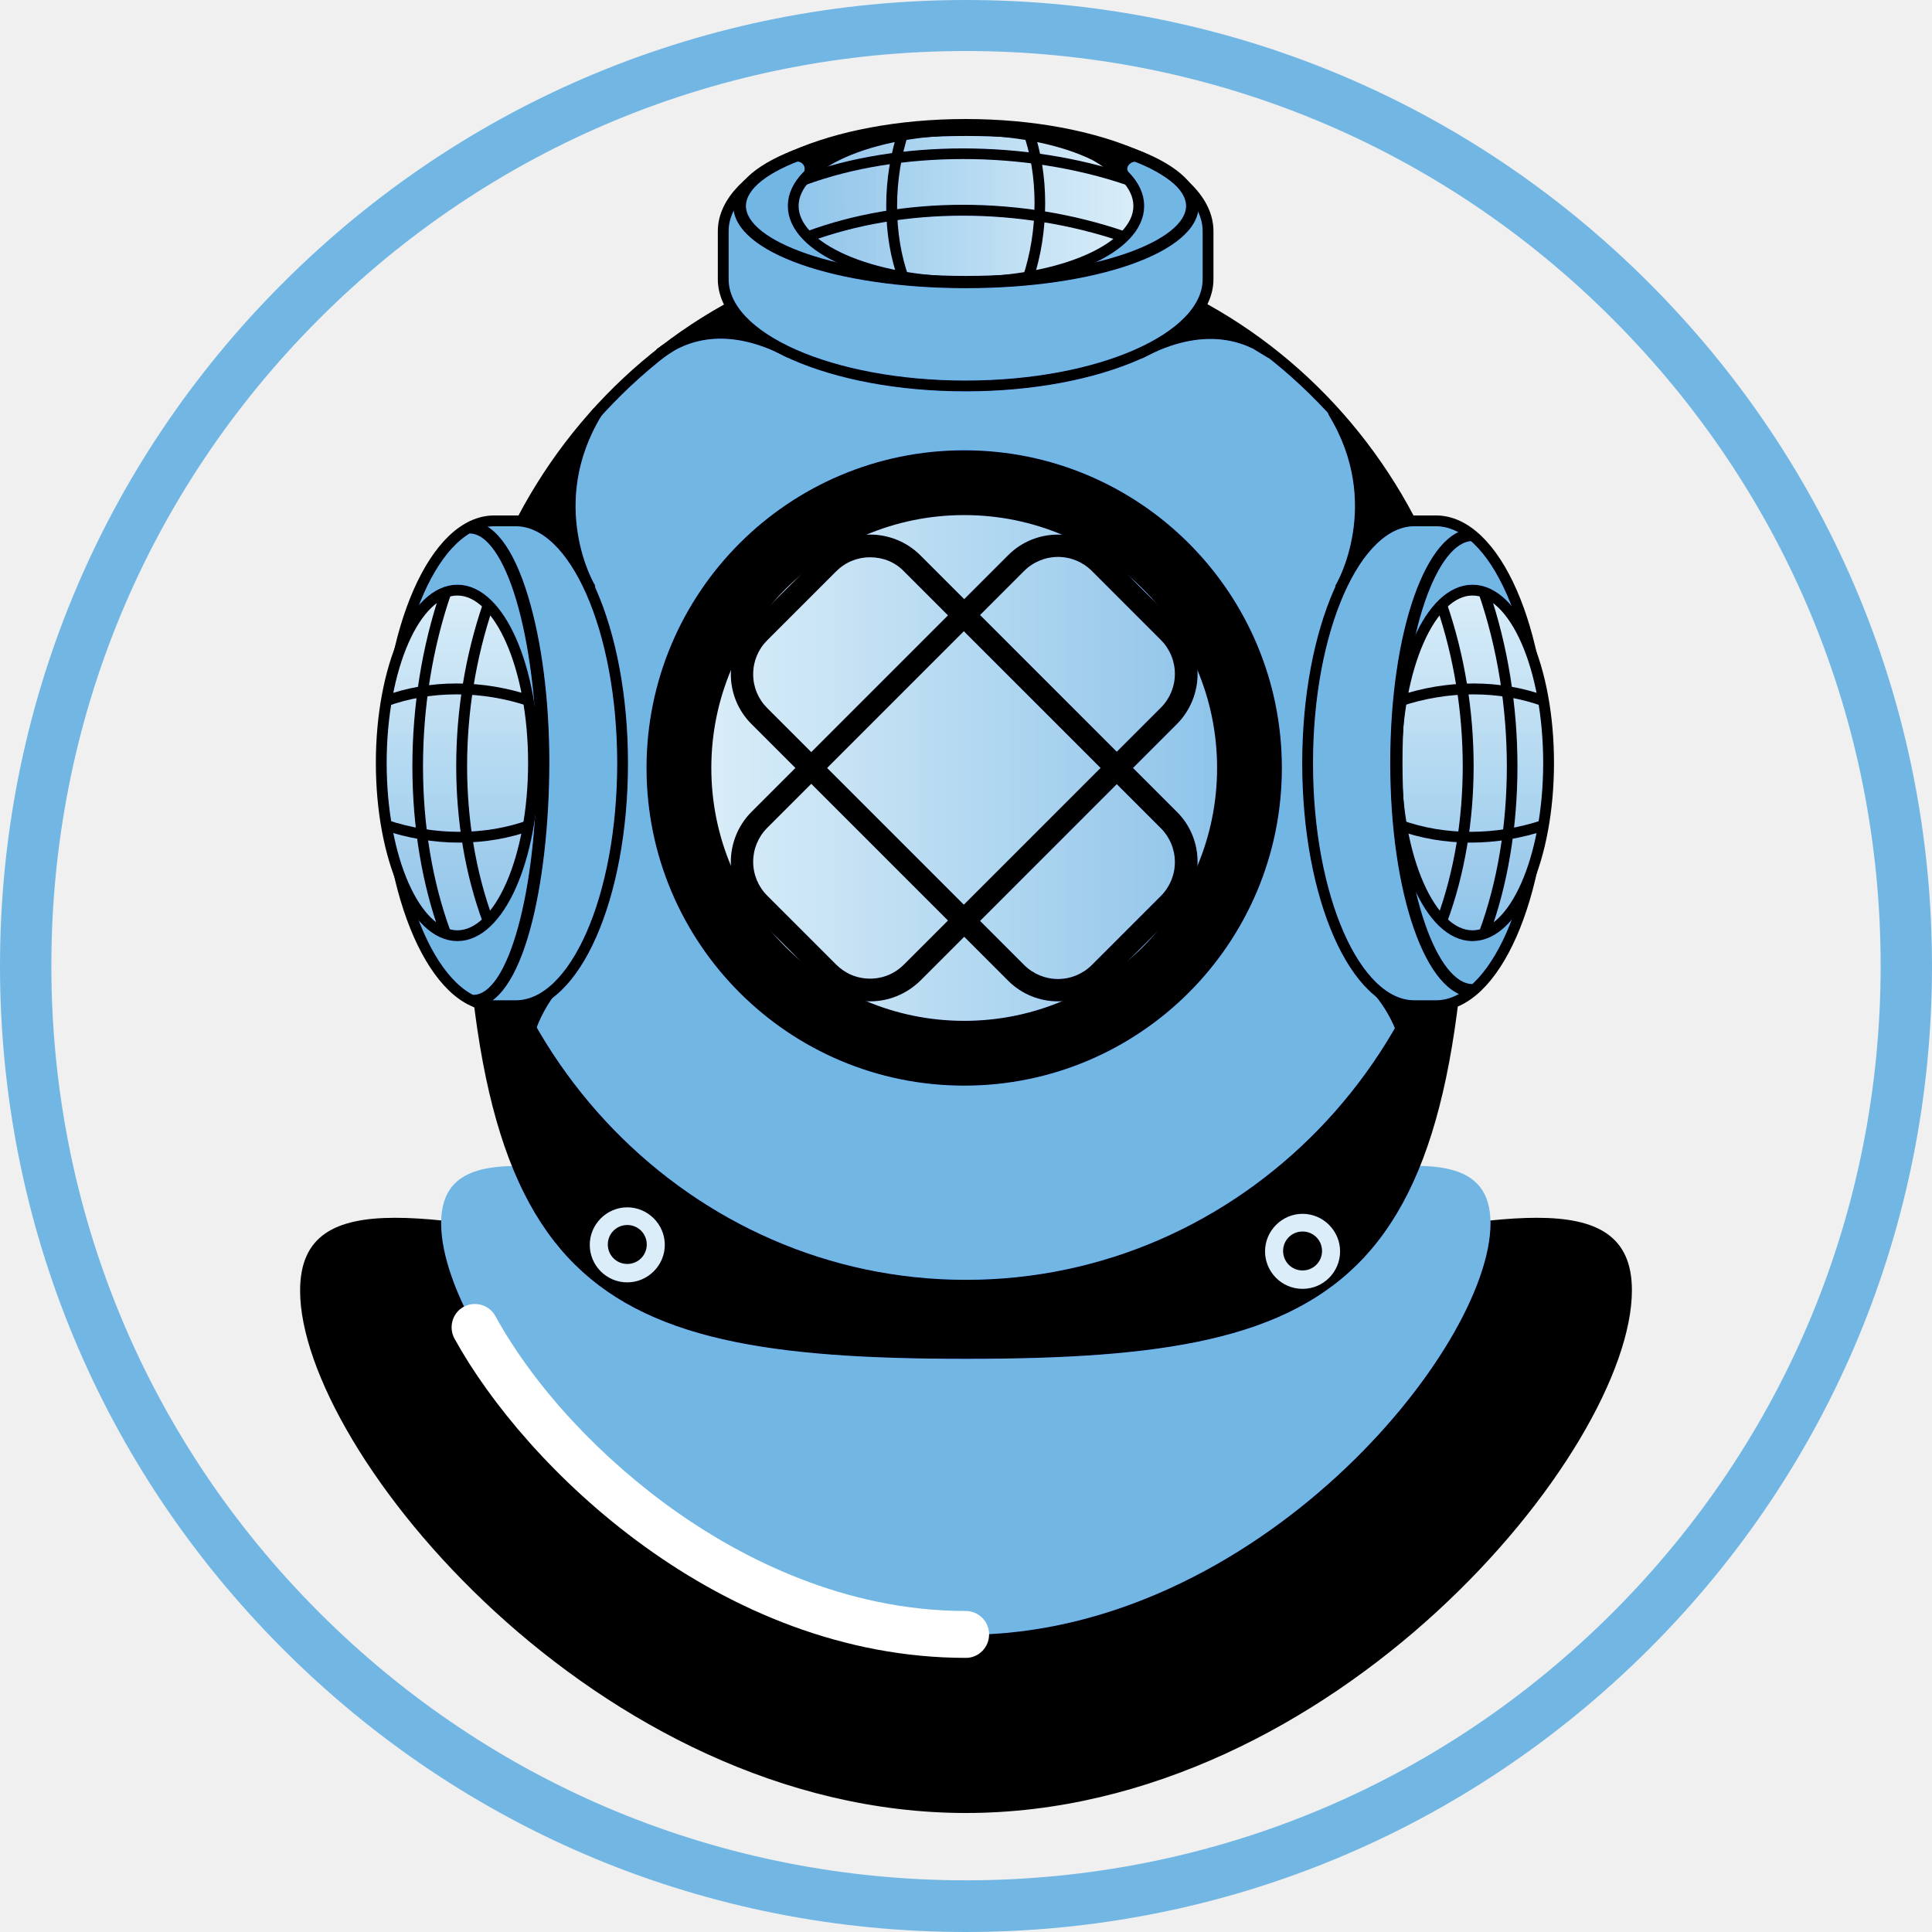
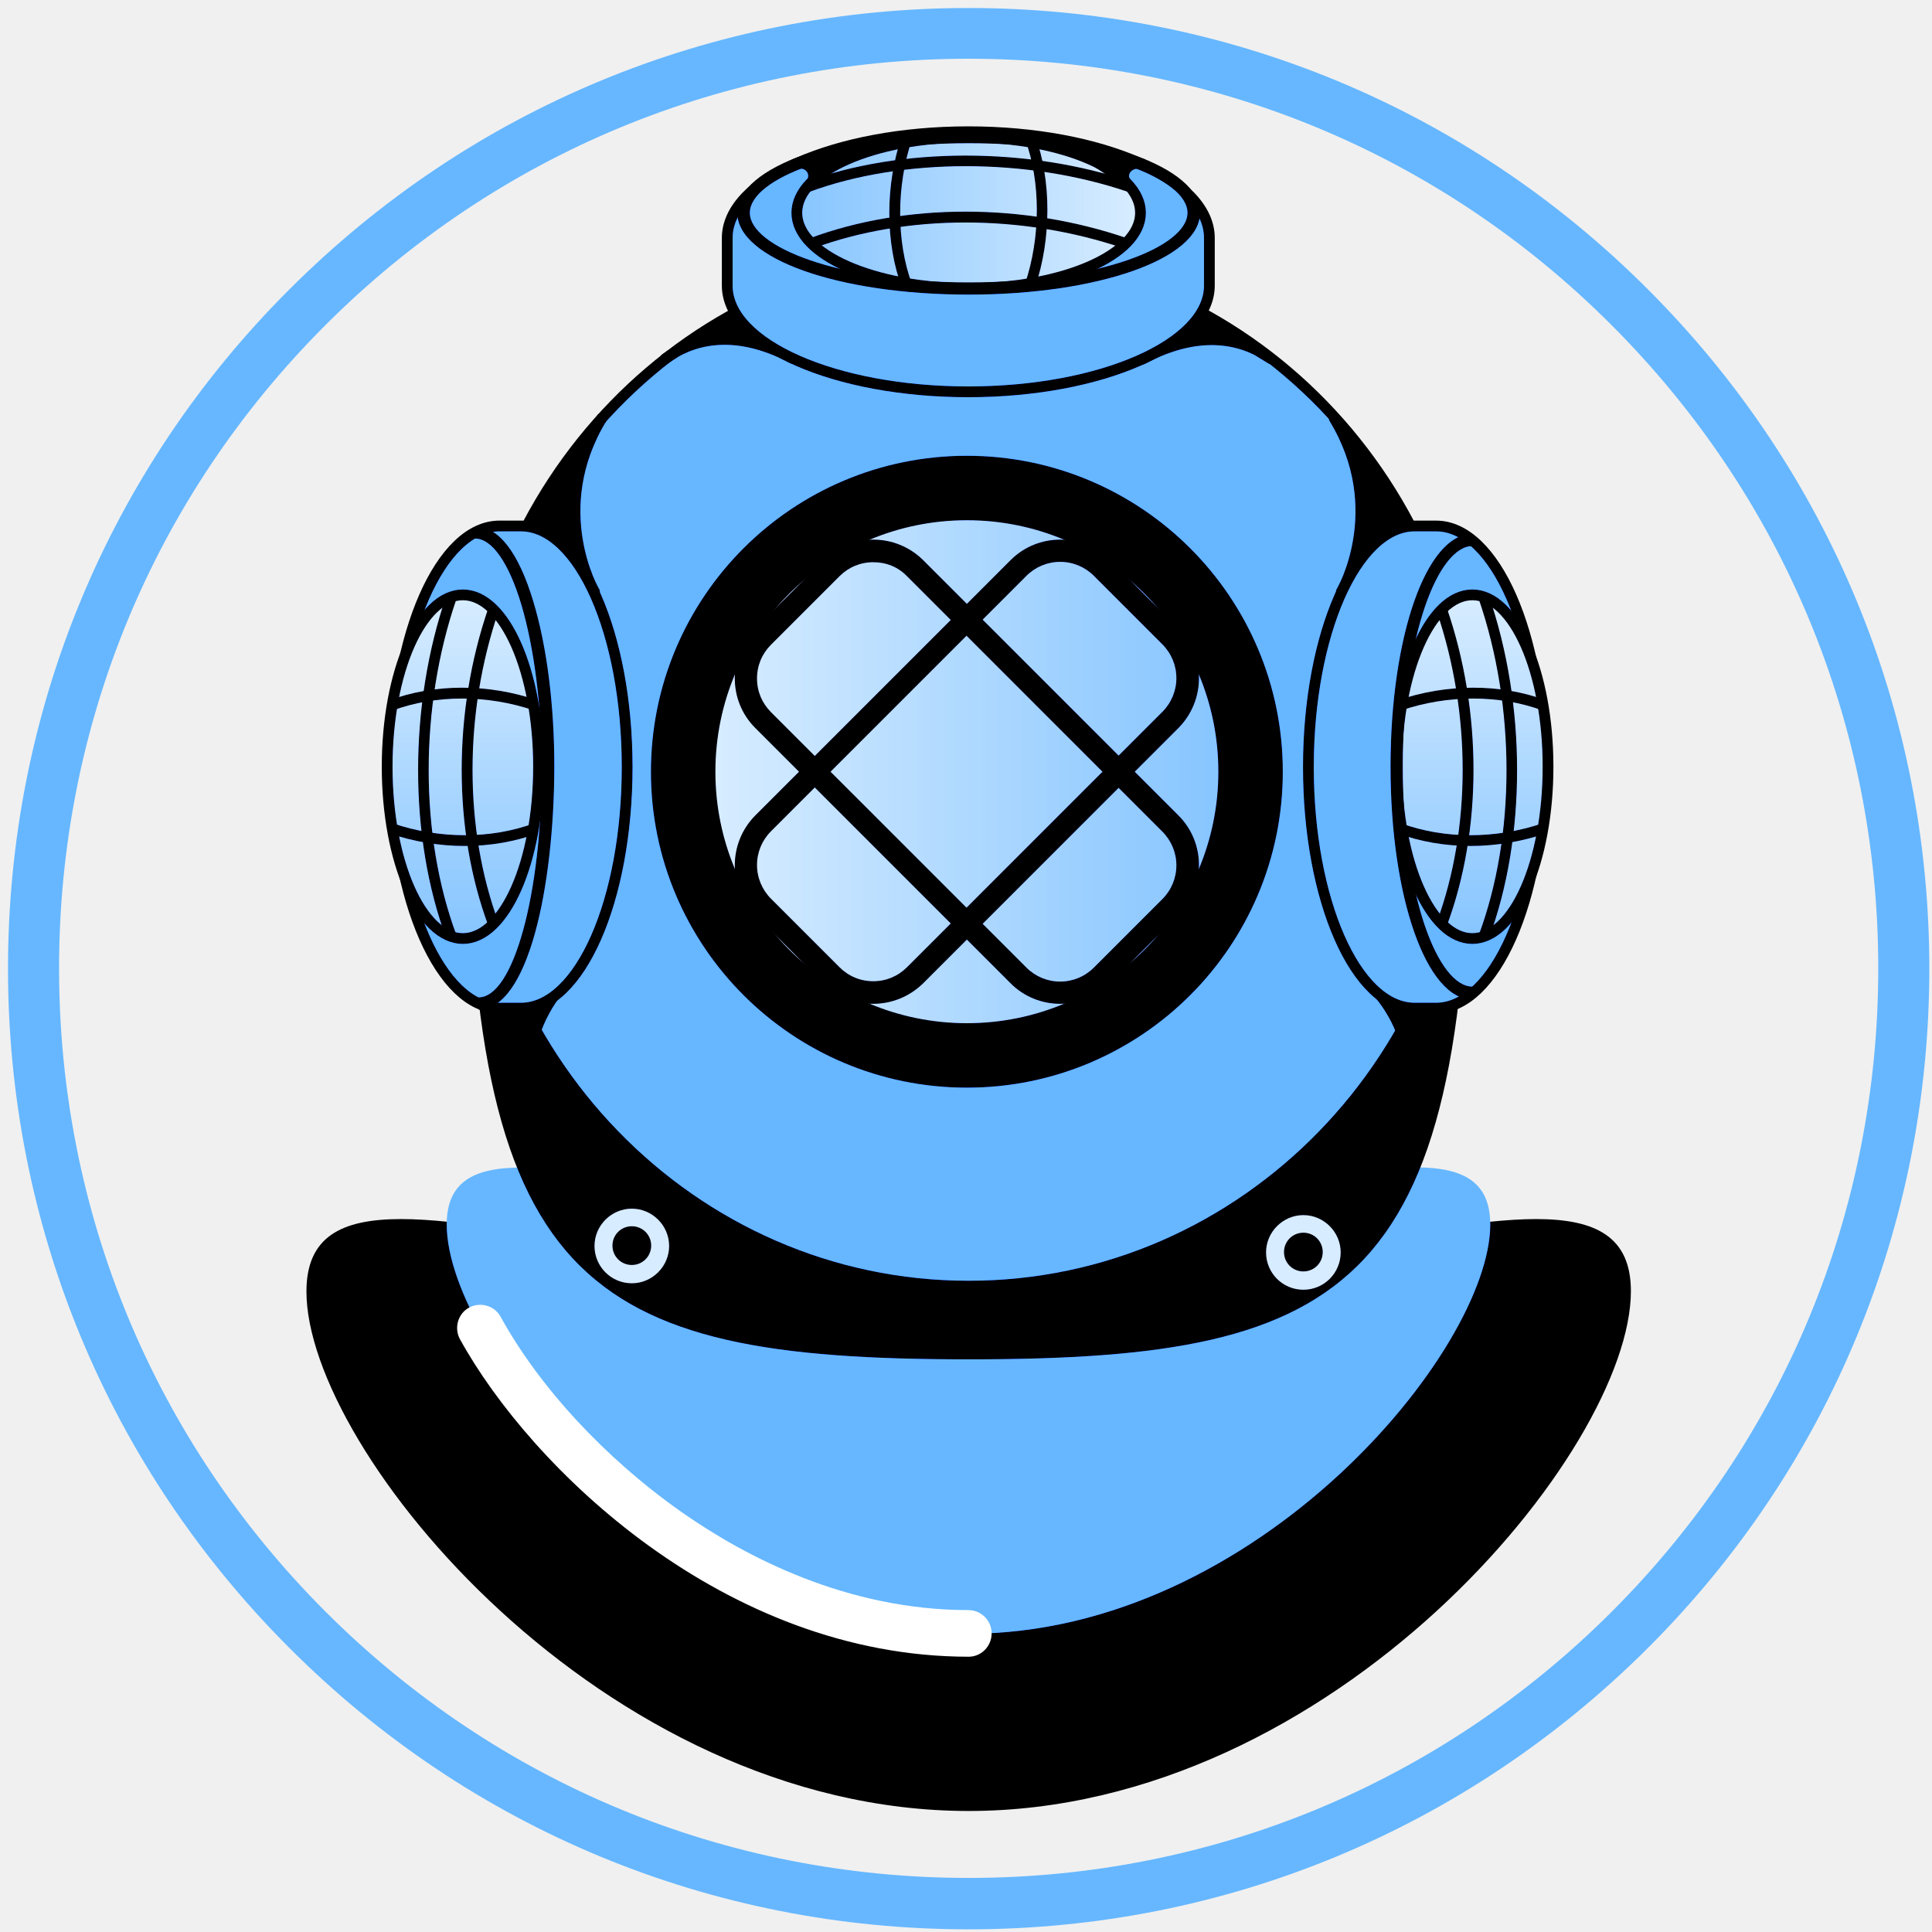
- <svg xmlns="http://www.w3.org/2000/svg" xml:space="preserve" viewBox="0 0 575.6 575.6">
+ <svg xmlns="http://www.w3.org/2000/svg" viewBox="0 0 1417.3 1417.3" style="enable-background:new 0 0 1417.3 1417.3" xml:space="preserve">
  <defs>
    <linearGradient id="c" gradientUnits="userSpaceOnUse" x1="221.06" y1="1266.04" x2="316.775" y2="1266.04" gradientTransform="rotate(179.899 496.251 848.76) scale(1.09098)">
      <stop offset="0" style="stop-color:#ffeabd" />
      <stop offset="1" style="stop-color:#ffc027" />
    </linearGradient>
    <linearGradient y2="500.892" x2="772.494" y1="500.892" x1="629.244" gradientUnits="userSpaceOnUse" id="f" gradientTransform="translate(-66.042 -60.229) scale(1.09098)">
      <stop style="stop-color:#ffeabd" offset="0" />
      <stop style="stop-color:#ffc027" offset="1" />
    </linearGradient>
+     <filter style="color-interpolation-filters:sRGB" id="b" x="0" y="-.003" width="1" height="1.003">
+       <feColorMatrix type="hueRotate" values="180" result="color1" />
+       <feColorMatrix type="saturate" values="1" result="color2" />
+     </filter>
    <filter style="color-interpolation-filters:sRGB" id="a" x="0" y="0" width="1" height="1">
-       <feColorMatrix type="hueRotate" values="175" result="color1" />
-       <feColorMatrix type="saturate" values=".775" result="fbSourceGraphic" />
-       <feColorMatrix result="fbSourceGraphicAlpha" in="fbSourceGraphic" values="0 0 0 -1 0 0 0 0 -1 0 0 0 0 -1 0 0 0 0 1 0" />
-       <feColorMatrix type="hueRotate" values="360" result="color1" in="fbSourceGraphic" />
-       <feColorMatrix type="saturate" values=".934" result="fbSourceGraphic" />
-       <feColorMatrix result="fbSourceGraphicAlpha" in="fbSourceGraphic" values="0 0 0 -1 0 0 0 0 -1 0 0 0 0 -1 0 0 0 0 1 0" />
-       <feColorMatrix type="hueRotate" values="360" result="color1" in="fbSourceGraphic" />
-       <feColorMatrix type="saturate" values=".934" result="color2" />
-     </filter>
-     <filter style="color-interpolation-filters:sRGB" id="b" x="0" y="-.003" width="1" height="1.003">
-       <feColorMatrix type="hueRotate" values="175" result="color1" />
-       <feColorMatrix type="saturate" values=".775" result="fbSourceGraphic" />
-       <feColorMatrix result="fbSourceGraphicAlpha" in="fbSourceGraphic" values="0 0 0 -1 0 0 0 0 -1 0 0 0 0 -1 0 0 0 0 1 0" />
-       <feColorMatrix type="hueRotate" values="360" result="color1" in="fbSourceGraphic" />
-       <feColorMatrix type="saturate" values=".934" result="fbSourceGraphic" />
-       <feColorMatrix result="fbSourceGraphicAlpha" in="fbSourceGraphic" values="0 0 0 -1 0 0 0 0 -1 0 0 0 0 -1 0 0 0 0 1 0" />
-       <feColorMatrix type="hueRotate" values="360" result="color1" in="fbSourceGraphic" />
-       <feColorMatrix type="saturate" values=".934" result="color2" />
+       <feColorMatrix type="hueRotate" values="180" result="color1" />
+       <feColorMatrix type="saturate" values="1" result="color2" />
    </filter>
  </defs>
  <g style="filter:url(#a)">
-     <path class="st0" d="M701.4 835.3c-76.9 0-149.2-29.9-203.5-84.3-54.4-54.4-84.3-126.7-84.3-203.5s29.9-149.2 84.3-203.5c54.4-54.4 126.7-84.3 203.5-84.3s149.2 29.9 203.5 84.3c54.4 54.4 84.3 126.7 84.3 203.5S959.3 696.7 904.9 751c-54.4 54.3-126.7 84.3-203.5 84.3zm0-560.4c-72.8 0-141.2 28.3-192.7 79.8s-79.8 119.9-79.8 192.7c0 72.8 28.3 141.2 79.8 192.7s119.9 79.8 192.7 79.8c72.8 0 141.2-28.3 192.7-79.8s79.8-119.9 79.8-192.7c0-72.8-28.4-141.2-79.9-192.7-51.4-51.5-119.9-79.8-192.6-79.8z" style="fill:#ffae00" transform="translate(-413.6 -259.7)" />
+     <path class="st0" d="M701.4 835.3c-76.9 0-149.2-29.9-203.5-84.3-54.4-54.4-84.3-126.7-84.3-203.5s29.9-149.2 84.3-203.5c54.4-54.4 126.7-84.3 203.5-84.3s149.2 29.9 203.5 84.3c54.4 54.4 84.3 126.7 84.3 203.5S959.3 696.7 904.9 751c-54.4 54.3-126.7 84.3-203.5 84.3zm0-560.4c-72.8 0-141.2 28.3-192.7 79.8s-79.8 119.9-79.8 192.7c0 72.8 28.3 141.2 79.8 192.7s119.9 79.8 192.7 79.8c72.8 0 141.2-28.3 192.7-79.8s79.8-119.9 79.8-192.7c0-72.8-28.4-141.2-79.9-192.7-51.4-51.5-119.9-79.8-192.6-79.8z" style="fill:#ffae00" transform="translate(-1006.921 -630.064) scale(2.44871)" />
  </g>
-   <g transform="translate(-400.945 -250.194) scale(.98509)" style="filter:url(#b)">
+   <g transform="translate(-975.933 -606.787) scale(2.4122)" style="filter:url(#b)">
    <path d="M699.171 800.336c-65.568 0-116.625-37.857-141.172-60.331-34.366-31.53-58.368-70.914-58.368-95.788 0-14.183 8.073-20.183 27.056-20.183 14.292 0 33.712 3.382 56.186 7.418 32.511 5.673 72.986 12.874 116.407 12.874s83.897-7.091 116.408-12.874c22.474-3.927 41.894-7.418 56.186-7.418 18.983 0 27.056 6 27.056 20.183 0 24.874-24.002 64.259-58.368 95.788-24.765 22.583-75.823 60.331-141.39 60.331z" />
    <path d="M871.764 625.888c8.946 0 15.165 1.31 19.202 4.146 4.036 2.837 6 7.31 6 14.183 0 19.965-18.11 58.04-57.822 94.479-24.329 22.365-74.95 59.894-139.973 59.894-65.022 0-115.644-37.53-139.972-59.894-39.712-36.44-57.822-74.514-57.822-94.48 0-6.872 1.854-11.345 6-14.182 4.037-2.837 10.255-4.146 19.201-4.146 14.074 0 33.493 3.382 55.859 7.31 32.62 5.782 73.204 12.873 116.734 12.873s84.115-7.09 116.735-12.873c22.365-3.928 41.676-7.31 55.858-7.31m0-3.6c-35.238 0-99.388 20.183-172.593 20.183s-137.354-20.183-172.593-20.183c-18.328 0-28.802 5.455-28.802 22.038 0 48.44 90.225 157.974 201.395 157.974 111.171 0 201.395-109.644 201.395-158.083 0-16.474-10.582-21.929-28.802-21.929z" />
    <path style="fill:#ffae00;stroke-width:1.091" d="M857.798 623.924c0 38.184-71.023 124.48-158.737 124.48-87.715 0-158.629-86.405-158.629-124.48s71.023-1.419 158.738-1.419 158.628-36.766 158.628 1.419z" class="st0" />
    <path style="fill:#fff" d="M701.4 747.6c-68.2 0-122.2-52.9-141.8-88.5-1.7-3.1-.6-7.1 2.5-8.8 3.1-1.7 7.1-.6 8.8 2.5 10.9 19.8 29.3 39.6 50.5 54.5 17.7 12.4 46 27.3 79.9 27.3 3.6 0 6.5 2.9 6.5 6.5s-2.9 6.5-6.4 6.5z" transform="translate(-66.042 -60.229) scale(1.09098)" />
    <path d="M699.171 663.309c-32.838 0-55.421-1.855-73.204-5.891-20.293-4.692-34.912-12.438-46.04-24.33-22.365-24.11-31.53-66.876-31.53-147.39 0-85.643 67.642-155.356 150.774-155.356 83.133 0 150.774 69.713 150.774 155.355 0 80.515-9.164 123.281-31.53 147.392-23.346 25.201-62.95 30.22-119.244 30.22z" />
    <path d="M699.171 331.978c39.821 0 77.242 15.929 105.389 44.949 28.147 29.02 43.748 67.64 43.748 108.661 0 80.078-8.946 122.517-31.093 146.3-10.8 11.674-25.201 19.311-45.166 23.893-17.674 4.037-40.148 5.891-72.878 5.891s-55.203-1.854-72.877-5.89c-19.965-4.583-34.366-12.22-45.167-23.893-22.037-23.784-31.093-66.223-31.093-146.3 0-41.022 15.492-79.642 43.749-108.662 28.038-28.911 65.568-44.949 105.388-44.949m0-3.273c-84.223 0-152.41 70.26-152.41 156.992 0 156.992 34.366 179.248 152.41 179.248s152.41-22.256 152.41-179.248c0-86.733-68.295-156.992-152.41-156.992z" />
    <ellipse style="fill:#ffae00;stroke:#000;stroke-width:3.273;stroke-linecap:round;stroke-linejoin:round;stroke-miterlimit:10" ry="156.992" rx="152.41" cy="485.697" cx="699.17" class="st2" />
    <path style="stroke:#000;stroke-width:3.273;stroke-linecap:round;stroke-linejoin:round;stroke-miterlimit:10" d="M606.873 360.67c6.982-5.127 19.856-10.145 38.839-.108l-15.492-14.729zM791.14 360.67c-6.983-5.127-20.184-10.036-39.167.11l14.838-14.947z" class="st3" />
    <path style="fill:#ffae00;stroke:#000;stroke-width:3.273;stroke-linecap:round;stroke-linejoin:round;stroke-miterlimit:10" d="M772.374 323.905c0-17.892-32.838-32.293-73.313-32.293-40.476 0-73.314 14.51-73.314 32.293v14.51c0 17.892 32.838 32.293 73.314 32.293 40.475 0 73.313-14.51 73.313-32.293v-14.51z" class="st2" />
    <path style="fill:#ffeabd" d="M607.5 643.5c-5.8 0-10.4-4.7-10.4-10.4s4.7-10.4 10.4-10.4 10.4 4.7 10.4 10.4-4.7 10.4-10.4 10.4zm0-15.9c-3 0-5.4 2.4-5.4 5.4 0 3 2.4 5.4 5.4 5.4 3 0 5.4-2.4 5.4-5.4 0-3-2.4-5.4-5.4-5.4zM794.7 645.3c-5.8 0-10.4-4.7-10.4-10.4s4.7-10.4 10.4-10.4 10.4 4.7 10.4 10.4-4.6 10.4-10.4 10.4zm0-15.9c-3 0-5.4 2.4-5.4 5.4 0 3 2.4 5.4 5.4 5.4 3 0 5.4-2.4 5.4-5.4 0-3-2.4-5.4-5.4-5.4z" class="st4" transform="translate(-66.042 -60.229) scale(1.09098)" />
    <ellipse style="fill:url(#c);stroke:#000;stroke-width:3.273;stroke-miterlimit:10" ry="23.02" rx="52.258" cy="316.268" cx="699.17" />
    <path d="M699.171 341.143c-39.493 0-70.368-10.91-70.368-24.875s30.875-24.874 70.368-24.874 70.369 10.91 70.369 24.874-30.984 24.875-70.369 24.875zm0-46.04c-39.82 0-66.55 10.91-66.55 21.165 0 10.255 26.73 21.165 66.55 21.165s66.55-10.91 66.55-21.165c0-10.255-26.729-21.165-66.55-21.165z" />
    <path d="M746.302 327.069c-30.766-10.474-66.005-10.474-94.37 0l-1.091-3.055c29.02-10.8 65.131-10.8 96.552 0zM747.72 309.94c-30.657-10.473-68.732-10.473-97.097 0l-1.091-3.054c28.91-10.692 67.968-10.692 99.279 0z" />
    <path d="M678.88 339.07c-5.128-13.747-5.128-31.42 0-46.258l3.054 1.091c-4.8 14.183-4.8 31.093 0 44.076zM719.355 338.96l-3.055-1.09c4.8-14.183 4.8-31.093 0-44.076l3.055-1.091c5.018 13.746 5.018 31.42 0 46.258z" />
    <path style="stroke:#000;stroke-width:3.273;stroke-linecap:round;stroke-linejoin:round;stroke-miterlimit:10" d="M587.563 378.78c.327-.545-21.82 33.167-21.82 33.167l19.638 19.528c-.11 0-14.62-25.092 2.182-52.694zM810.34 378.78c-.327-.545 21.82 33.167 21.82 33.167l-19.638 19.528c.11 0 14.62-25.092-2.181-52.694zM574.471 552.574c-6.219 7.527-11.455 20.51-6.982 27.929l-11.783-18.11s-.218-16.474.546-16.474c.763 0 18.219 6.655 18.219 6.655zM824.087 553.883c6.218 7.528 11.128 19.092 6.655 26.62l11.782-18.11s.219-16.474-.545-16.474-17.892 7.964-17.892 7.964z" class="st3" />
    <g transform="translate(-66.042 -60.229) scale(1.09098)">
      <path style="fill:#ffae00;stroke:#000;stroke-width:3;stroke-linecap:round;stroke-linejoin:round;stroke-miterlimit:10" d="M570.6 432.4c-16.4 0-29.6 30.1-29.6 67.2s13.3 67.2 29.6 67.2h6c16.4 0 29.6-30.1 29.6-67.2s-13.3-67.2-29.6-67.2h-6z" class="st2" />
      <linearGradient gradientTransform="rotate(90 -1315.372 2755.511)" y2="879.72" x2="-3523.486" y1="879.72" x1="-3619.201" gradientUnits="userSpaceOnUse" id="d">
        <stop style="stop-color:#ffeabd" offset="0" />
        <stop style="stop-color:#ffc027" offset="1" />
      </linearGradient>
      <ellipse ry="47.9" rx="21.1" cy="499.5" cx="560.4" style="fill:url(#d);stroke:#000;stroke-width:3;stroke-miterlimit:10" />
      <path d="M564.8 567.2v-3.4c9.7 0 17.6-28.8 17.6-64.2 0-16.7-2.1-33.2-5.7-45.3-3.5-11.7-8.2-18.4-12.9-18.4v-3.4c6.5 0 12.1 7.2 16.2 20.8 3.8 12.5 5.9 28.9 5.9 46.3-.1 33.5-7.3 67.6-21.1 67.6z" />
      <path d="M567.5 543.8c-9.9-26.6-9.9-59.7 0-88.5l2.8 1c-9.6 28.2-9.6 60.5 0 86.5z" />
      <path d="M555.8 547.4c-10.5-28.3-10.5-65 0-95.6l2.8 1c-10.3 30-10.3 65.9 0 93.6z" />
      <path d="M560.9 521.6c-7 0-14.2-1.2-21-3.5l1-2.8c13 4.4 27.3 4.4 39.3 0l1 2.8c-6.3 2.3-13.2 3.5-20.3 3.5zM580.2 483.8c-13-4.4-27.3-4.4-39.3 0l-1-2.8c12.6-4.7 27.7-4.7 41.3 0z" />
    </g>
    <g transform="translate(-66.042 -60.229) scale(1.09098)">
      <path style="fill:#ffae00;stroke:#000;stroke-width:3;stroke-linecap:round;stroke-linejoin:round;stroke-miterlimit:10" d="M831.7 432.4c16.4 0 29.6 30.1 29.6 67.2s-13.3 67.2-29.6 67.2h-6c-16.4 0-29.6-30.1-29.6-67.2s13.3-67.2 29.6-67.2h6z" class="st2" />
      <linearGradient gradientTransform="matrix(0 1 1 0 4141.96 4070.883)" y2="-3300.154" x2="-3523.486" y1="-3300.154" x1="-3619.201" gradientUnits="userSpaceOnUse" id="e">
        <stop style="stop-color:#ffeabd" offset="0" />
        <stop style="stop-color:#ffc027" offset="1" />
      </linearGradient>
      <ellipse ry="47.9" rx="21.1" cy="499.5" cx="841.8" style="fill:url(#e);stroke:#000;stroke-width:3;stroke-miterlimit:10" />
      <path d="M841.8 564.4c-12.8 0-22.8-28.5-22.8-64.9 0-36.4 10-64.9 22.8-64.9v3.4c-9.4 0-19.4 24.7-19.4 61.4s10 61.4 19.4 61.4z" />
      <path d="m834.7 543.8-2.8-1c9.6-26 9.6-58.3 0-86.5l2.8-1c9.9 28.8 9.9 61.9 0 88.5z" />
      <path d="m846.4 547.4-2.8-1c10.3-27.7 10.3-63.6 0-93.6l2.8-1c10.5 30.6 10.5 67.3 0 95.6z" />
      <path d="M841.3 521.6c-7.1 0-14-1.2-20.3-3.5l1-2.8c12 4.4 26.3 4.4 39.3 0l1 2.8c-6.8 2.3-14 3.5-21 3.5zM822 483.8l-1-2.8c13.7-4.7 28.7-4.7 41.3 0l-1 2.8c-12-4.4-26.3-4.4-39.3 0z" />
    </g>
    <path style="stroke:#000;stroke-width:3.273;stroke-linecap:round;stroke-linejoin:round;stroke-miterlimit:10" d="M646.366 301.43c3.71-1.09 6.11 1.746 5.564 4.364 7.2-7.418 18.874-10.146 18.874-10.146zM751.973 301.43c-3.71-1.09-6.982 2.4-5.127 5.455-8.183-6.327-17.456-11.237-17.456-11.237z" class="st3" />
    <circle cx="698.624" cy="486.242" r="91.969" style="stroke:#000;stroke-width:8.222;stroke-miterlimit:10" />
    <circle style="fill:url(#f);stroke:#000;stroke-width:3.273;stroke-miterlimit:10" cx="698.624" cy="486.242" r="78.114" />
    <g>
      <path d="M726.991 556.83c-5.455 0-10.91-2.074-15.055-6.22l-77.678-77.677c-8.291-8.292-8.291-21.82 0-30.22l20.838-20.838c8.291-8.291 21.82-8.291 30.22 0l77.678 77.678c8.291 8.291 8.291 21.82 0 30.22l-20.838 20.838c-4.146 4.145-9.6 6.218-15.165 6.218zm-56.84-134.3c-3.927 0-7.527 1.527-10.255 4.254l-20.838 20.838c-2.727 2.728-4.254 6.328-4.254 10.255 0 3.928 1.527 7.528 4.254 10.256l77.678 77.677a14.486 14.486 0 0 0 20.51 0l20.838-20.837a14.486 14.486 0 0 0 0-20.51l-77.677-77.679c-2.728-2.836-6.328-4.254-10.256-4.254z" />
      <path d="M670.151 556.83c-5.455 0-10.91-2.074-15.055-6.22l-20.838-20.837c-8.291-8.291-8.291-21.82 0-30.22l77.678-77.678c8.291-8.291 21.82-8.291 30.22 0l20.838 20.838c8.291 8.291 8.291 21.82 0 30.22l-77.678 77.678c-4.255 4.145-9.71 6.218-15.165 6.218zM659.896 545.7c2.728 2.728 6.328 4.255 10.255 4.255 3.928 0 7.528-1.527 10.256-4.255l77.677-77.677a14.486 14.486 0 0 0 0-20.51l-20.837-20.839a14.486 14.486 0 0 0-20.51 0l-77.679 77.678a14.486 14.486 0 0 0 0 20.51z" />
    </g>
  </g>
</svg>
